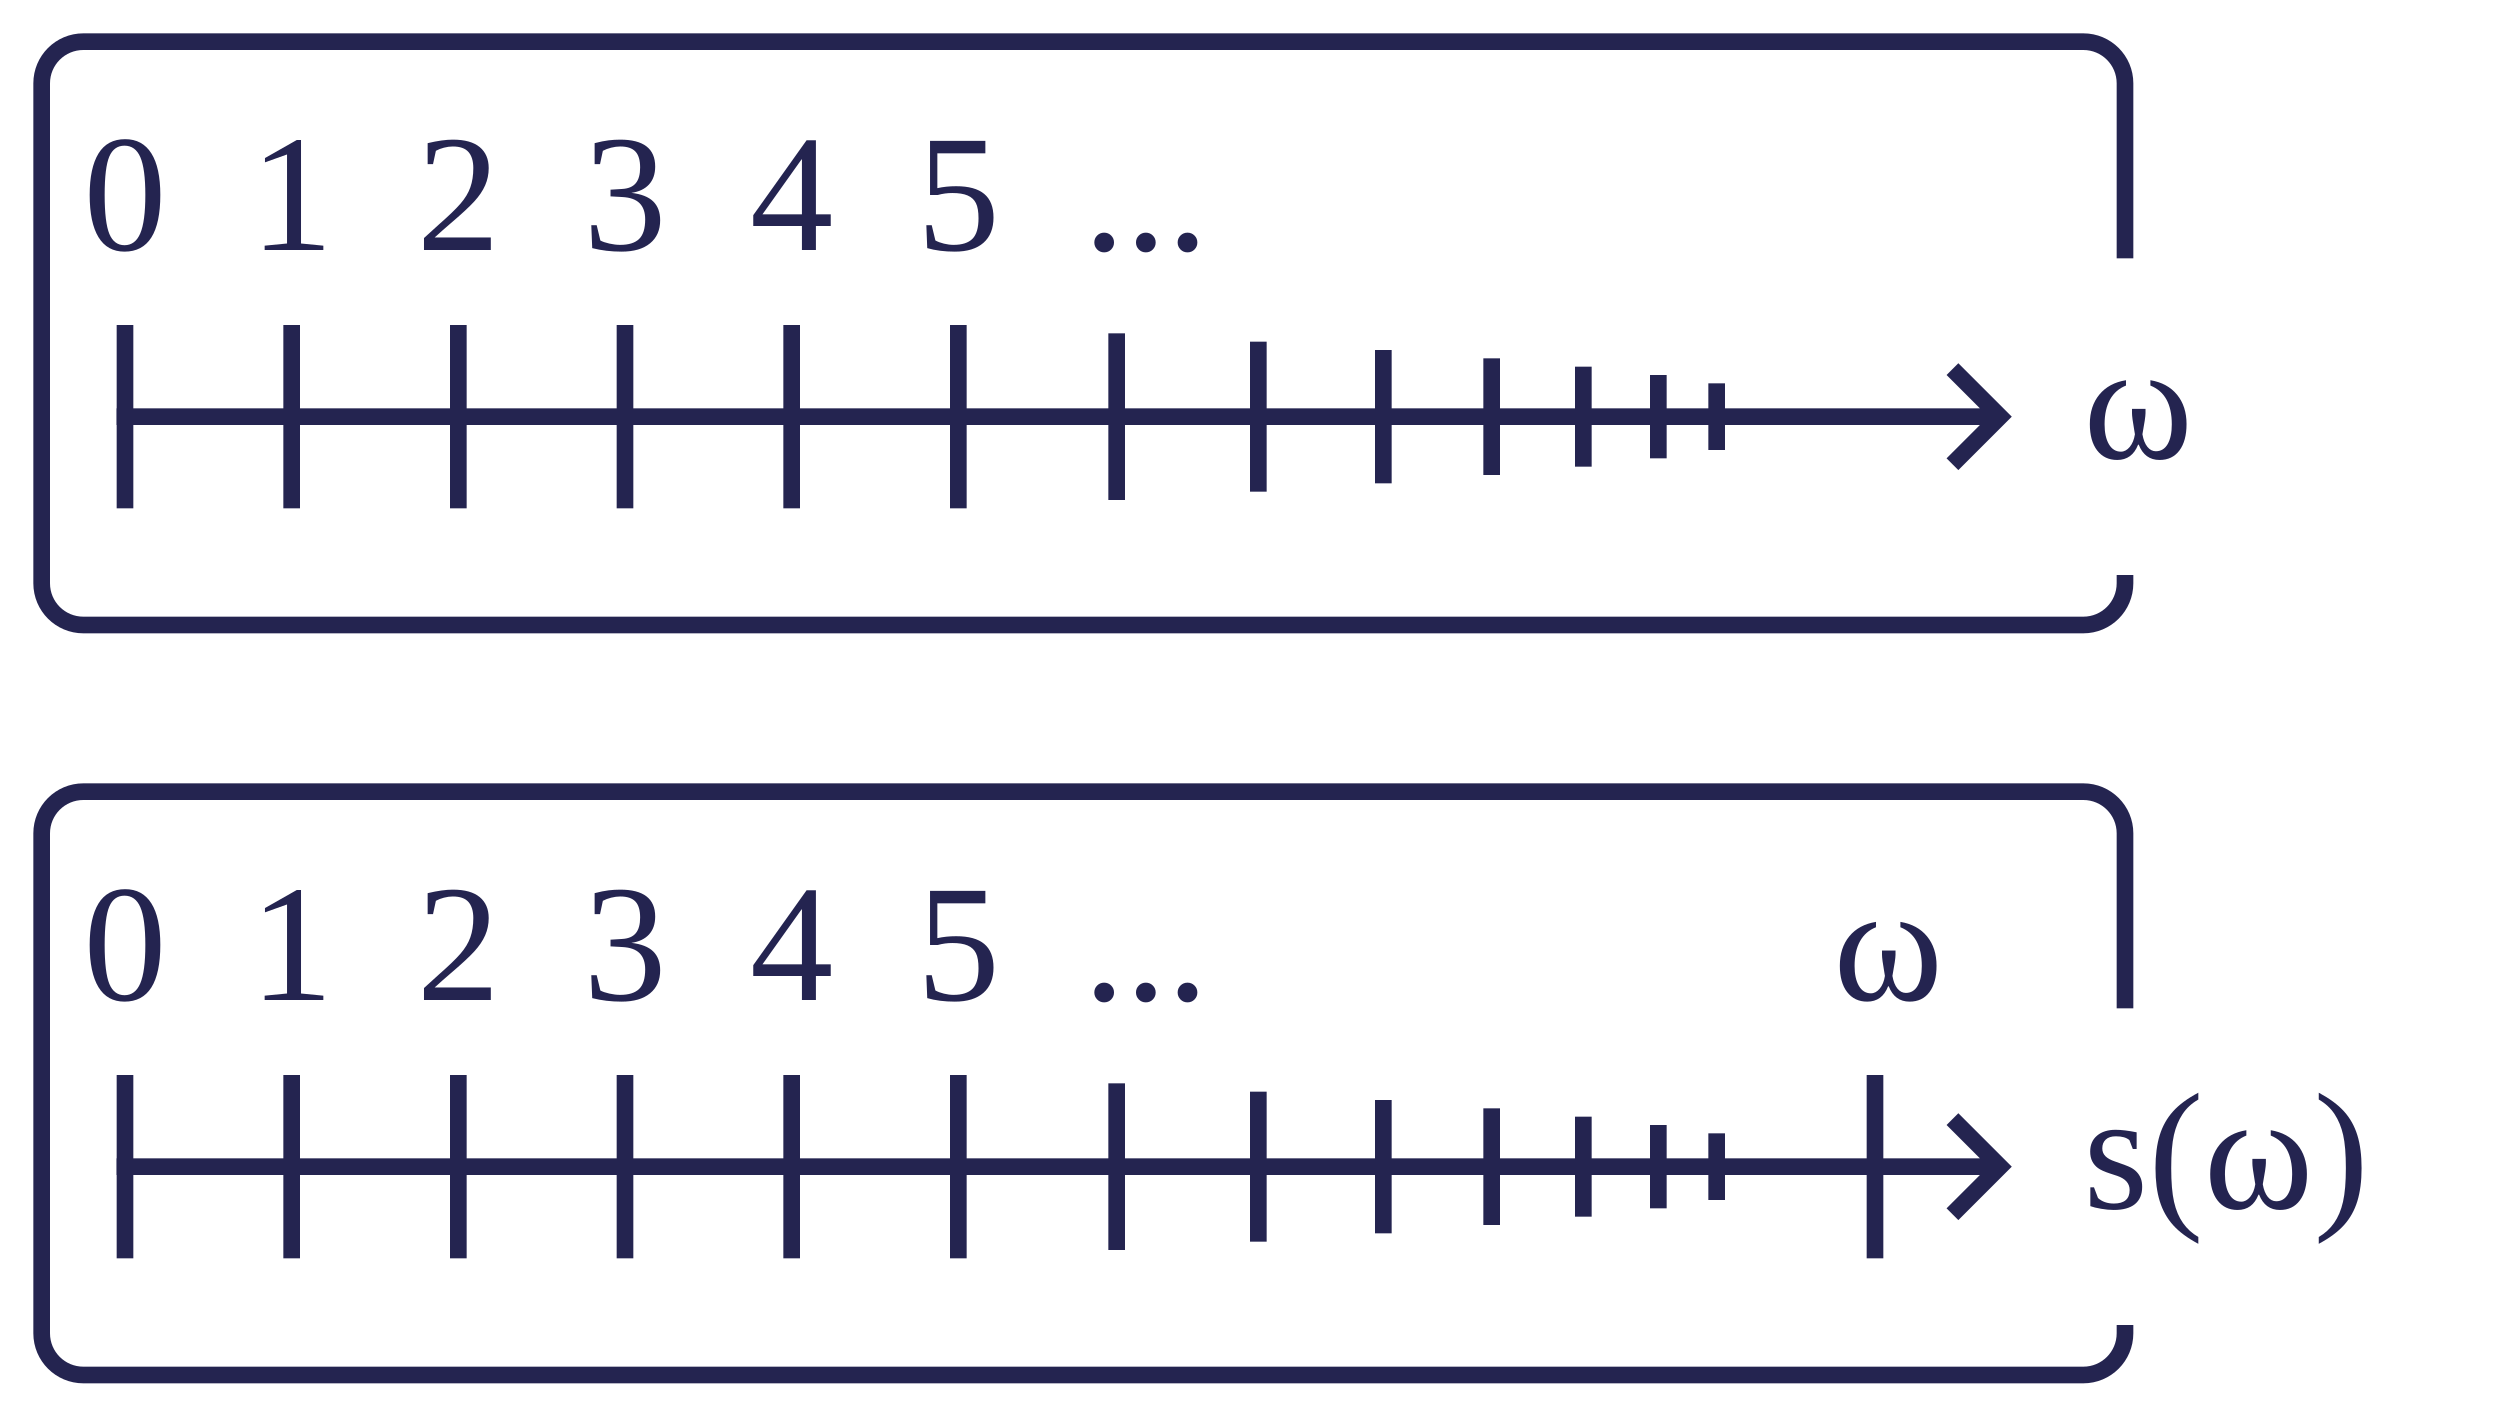
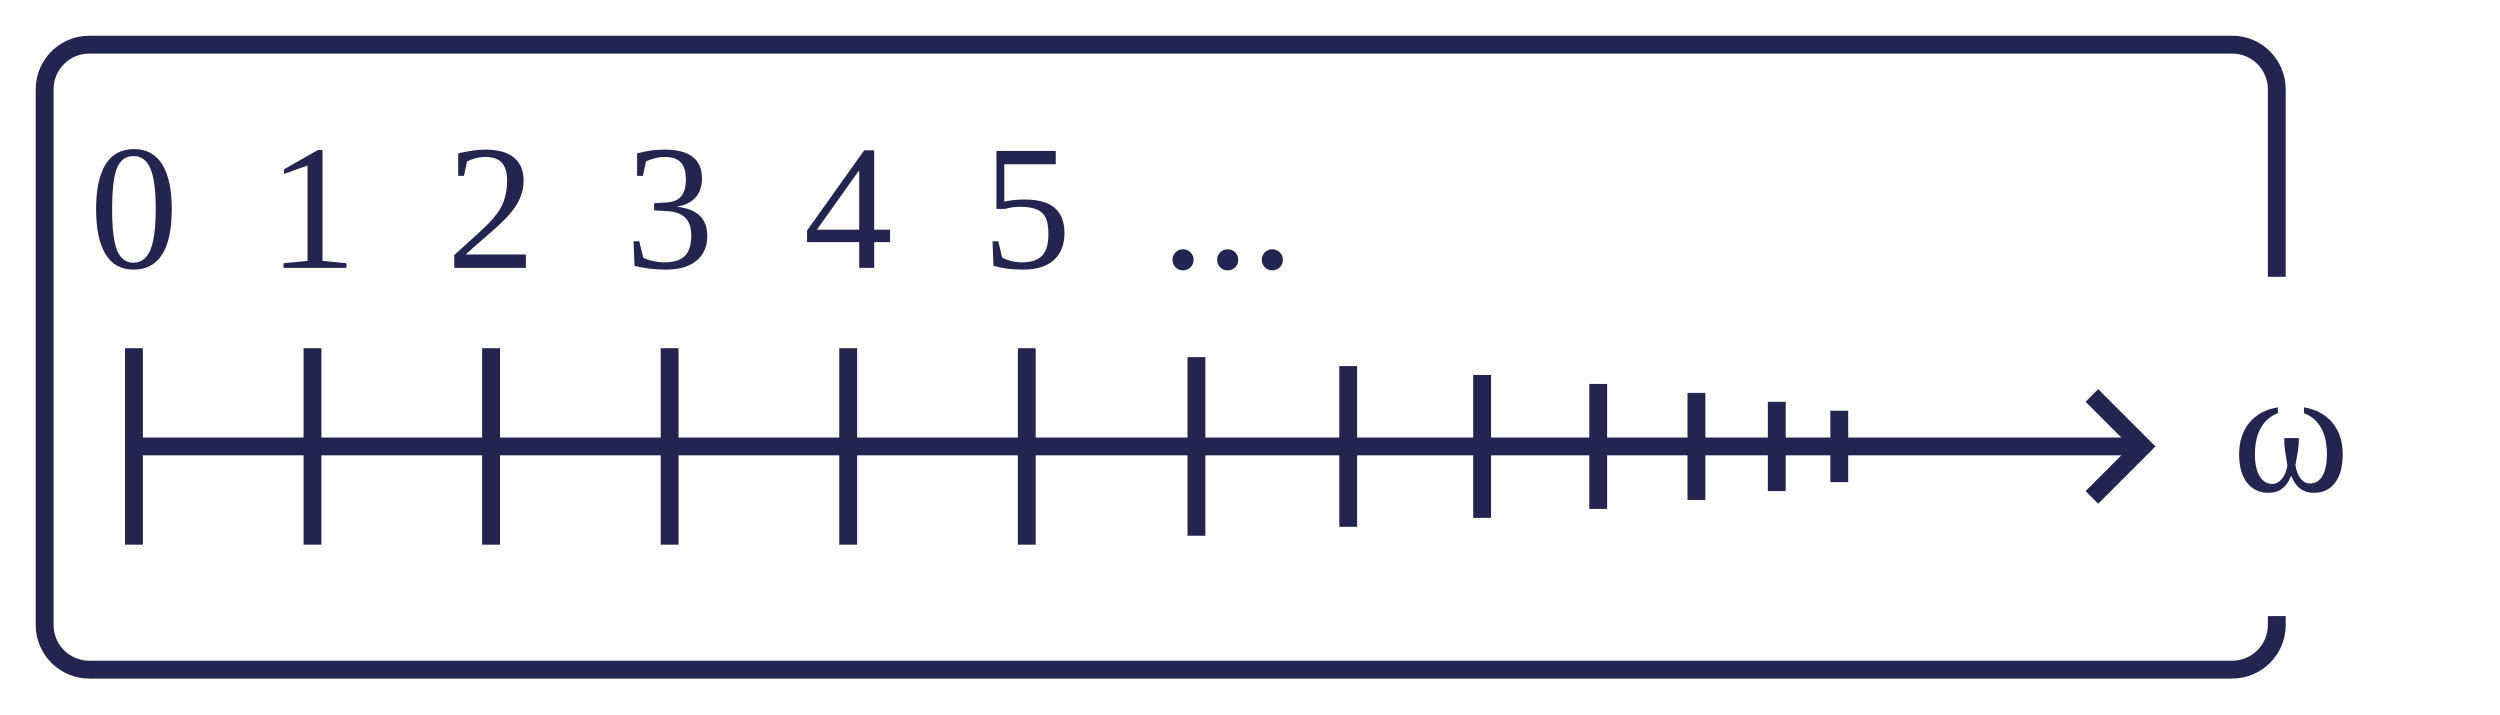
- <svg xmlns="http://www.w3.org/2000/svg" version="1.1" id="omega-ladder" viewBox="0 75 1500 850">
+ <svg xmlns="http://www.w3.org/2000/svg" version="1.1" id="omega-ladder" viewBox="0 75 1400 400">
  <style>
  .number {
    font-size: 100px;
    fill: #242450;
  }
  path {
    stroke-width: 10px;
    stroke: #242450;
    fill: none;
    stroke-linecap: square;
    stroke-linejoin: bevel;
  }
  </style>
  <g>
    <text class="number" x="50" y="675">0</text>
    <text class="number" x="150" y="675">1</text>
    <text class="number" x="250" y="675">2</text>
    <text class="number" x="350" y="675">3</text>
    <text class="number" x="450" y="675">4</text>
    <text class="number" x="550" y="675">5</text>
    <text class="number" x="650" y="675">...</text>
    <text class="number" x="1100" y="675">ω</text>
  </g>
  <g>
    <path d="         M 75 725 l 0 100         m 100 -100 l 0 100         m 100 -100 l 0 100         m 100 -100 l 0 100         m 100 -100 l 0 100         m 100 -100 l 0 100          m 95 -95 l 0 90         m 85 -85 l 0 80         m 75 -75 l 0 70         m 65 -65 l 0 60         m 55 -55 l 0 50         m 45 -45 l 0 40         m 35 -35 l 0 30       " />
    <path d="         M 1125 725 l 0 100       " />
    <path d="         M 75 775 l 1125 0         l -25 -25 m 0 50 l 25 -25       " />
  </g>
  <g>
+     <path d="         M 1275 425         a 25 25 0 0 1 -25 25         l -1200 0         a 25 25 0 0 1 -25 -25         l 0 -300         a 25 25 0 0 1 25 -25         l 1200 0         a 25 25 0 0 1 25 25         l 0 100       " />
+     <text class="number" x="1250" y="350">ω</text>
+   </g>
+   <g>
    <path d="         M 1275 875         a 25 25 0 0 1 -25 25         l -1200 0         a 25 25 0 0 1 -25 -25         l 0 -300         a 25 25 0 0 1 25 -25         l 1200 0         a 25 25 0 0 1 25 25         l 0 100       " />
    <text class="number" x="1250" y="800">s(ω)</text>
  </g>
  <g>
    <text class="number" x="50" y="225">0</text>
    <text class="number" x="150" y="225">1</text>
    <text class="number" x="250" y="225">2</text>
    <text class="number" x="350" y="225">3</text>
    <text class="number" x="450" y="225">4</text>
    <text class="number" x="550" y="225">5</text>
    <text class="number" x="650" y="225">...</text>
  </g>
  <g>
    <path d="         M 75 275 l 0 100         m 100 -100 l 0 100         m 100 -100 l 0 100         m 100 -100 l 0 100         m 100 -100 l 0 100         m 100 -100 l 0 100          m 95 -95 l 0 90         m 85 -85 l 0 80         m 75 -75 l 0 70         m 65 -65 l 0 60         m 55 -55 l 0 50         m 45 -45 l 0 40         m 35 -35 l 0 30       " />
    <path d="         M 75 325 l 1125 0         l -25 -25 m 0 50 l 25 -25       " />
  </g>
-   <g>
-     <path d="         M 1275 425         a 25 25 0 0 1 -25 25         l -1200 0         a 25 25 0 0 1 -25 -25         l 0 -300         a 25 25 0 0 1 25 -25         l 1200 0         a 25 25 0 0 1 25 25         l 0 100       " />
-     <text class="number" x="1250" y="350">ω</text>
-   </g>
</svg>
